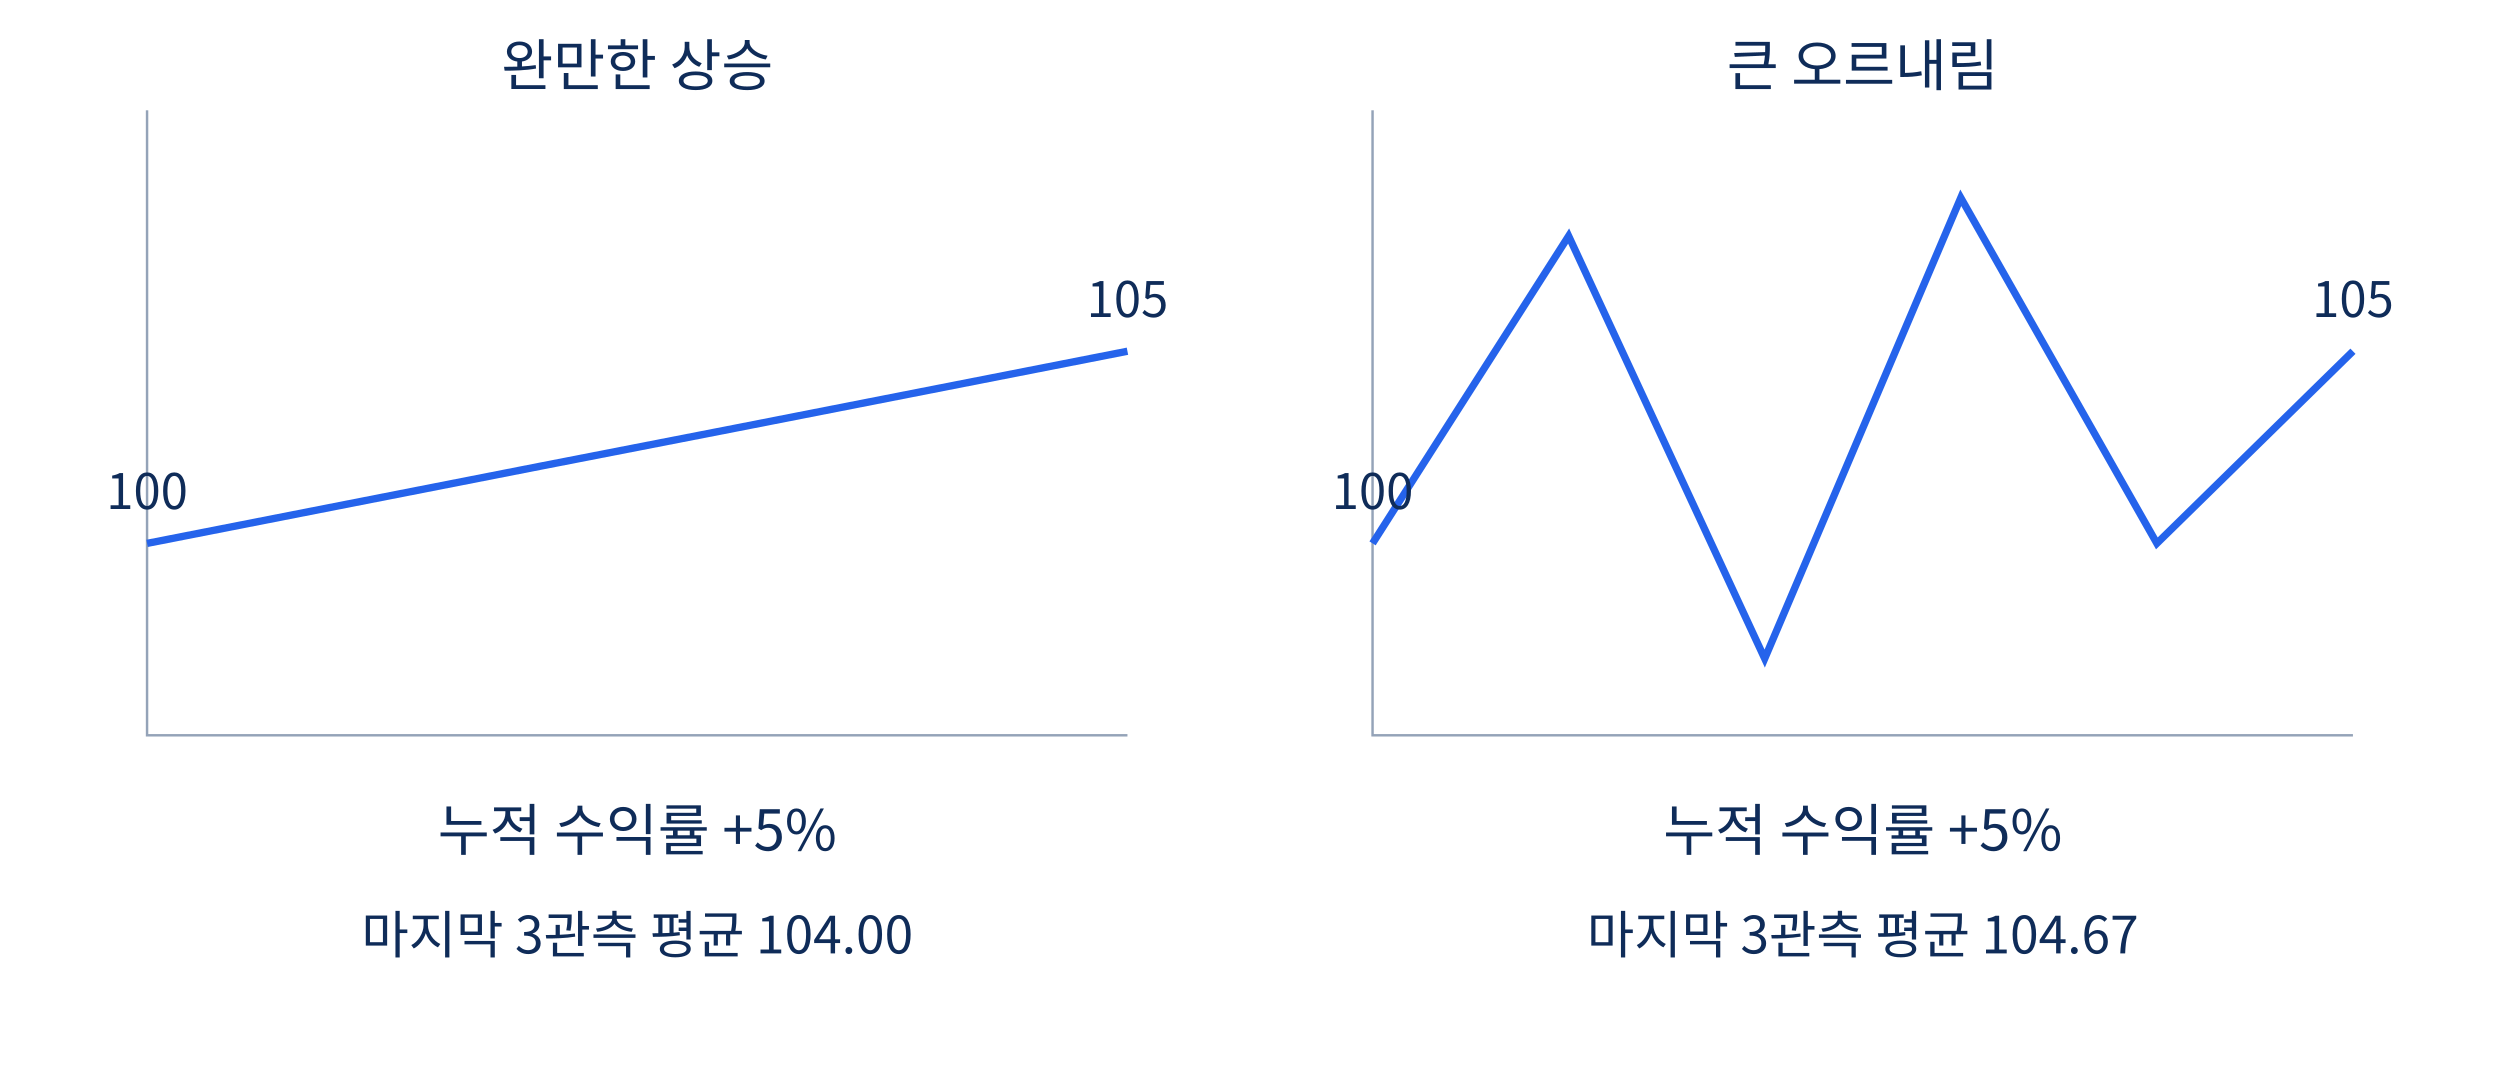
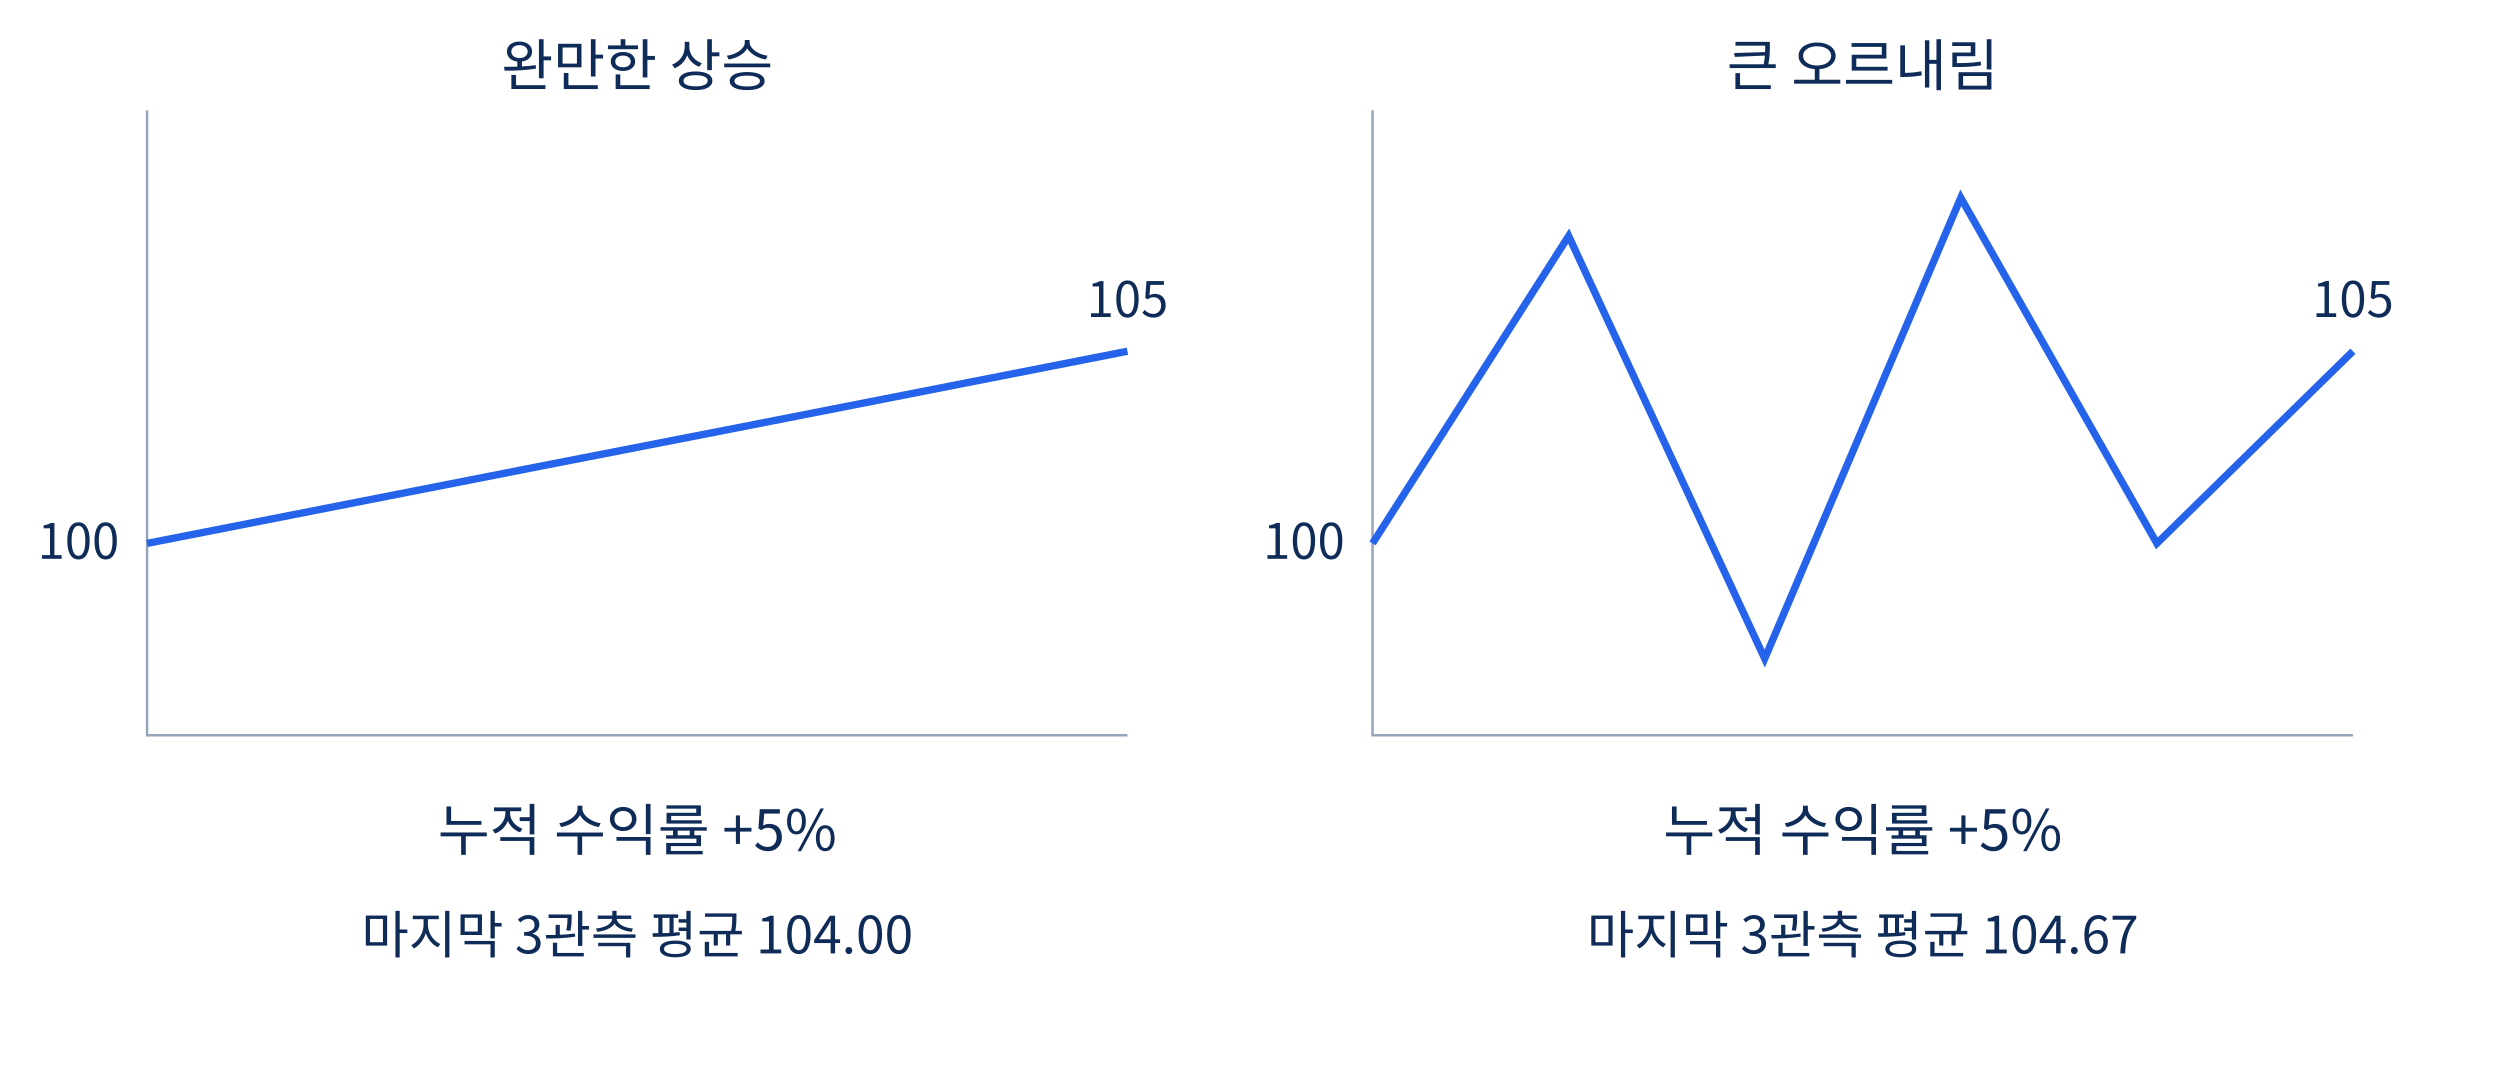
<svg xmlns="http://www.w3.org/2000/svg" viewBox="0 0 1020 440" role="img" aria-label="같은 누적수익률과 다른 가격 경로">
  <defs>
    <marker id="ar" markerWidth="8" markerHeight="8" refX="7" refY="4" orient="auto">
      <path d="M0 0L8 4L0 8Z" fill="#0f2c59" />
    </marker>
  </defs>
  <style>text{font-family:'Noto Sans CJK KR','Apple SD Gothic Neo','Malgun Gothic','Noto Sans KR',NanumGothic,Inter,system-ui,sans-serif;fill:#0f2c59;font-size:23px;text-anchor:middle}.node{fill:#f1f5f9;stroke:#0f2c59;stroke-width:1.5}.a{fill:none;stroke:#0f2c59;stroke-width:2;marker-end:url(#ar)}</style>
  <path d="M60 45V300H460" fill="none" stroke="#94a3b8" />
  <text x="260" y="35" style="font-size:23px">완만한 상승</text>
  <polyline points="60,221.7 140,206.0 220,190.3 300,174.7 380,159.0 460,143.3" fill="none" stroke="#2563eb" stroke-width="3" />
-   <text x="60" y="207.667" style="font-size:20px">100</text>
+   <text x="32" y="228" style="font-size:20px">100</text>
  <text x="460" y="129.333" style="font-size:20px">105</text>
  <text x="260" y="347" style="font-size:23px">누적 수익률 +5%</text>
  <text x="260" y="389" style="font-size:21px">마지막 3관측 평균 104.00</text>
  <path d="M560 45V300H960" fill="none" stroke="#94a3b8" />
  <text x="760" y="35" style="font-size:23px">큰 오르내림</text>
  <polyline points="560,221.7 640,96.3 720,268.7 800,80.7 880,221.7 960,143.3" fill="none" stroke="#2563eb" stroke-width="3" />
-   <text x="560" y="207.667" style="font-size:20px">100</text>
+   <text x="532" y="228" style="font-size:20px">100</text>
  <text x="960" y="129.333" style="font-size:20px">105</text>
  <text x="760" y="347" style="font-size:23px">누적 수익률 +5%</text>
  <text x="760" y="389" style="font-size:21px">마지막 3관측 평균 104.67</text>
</svg>
